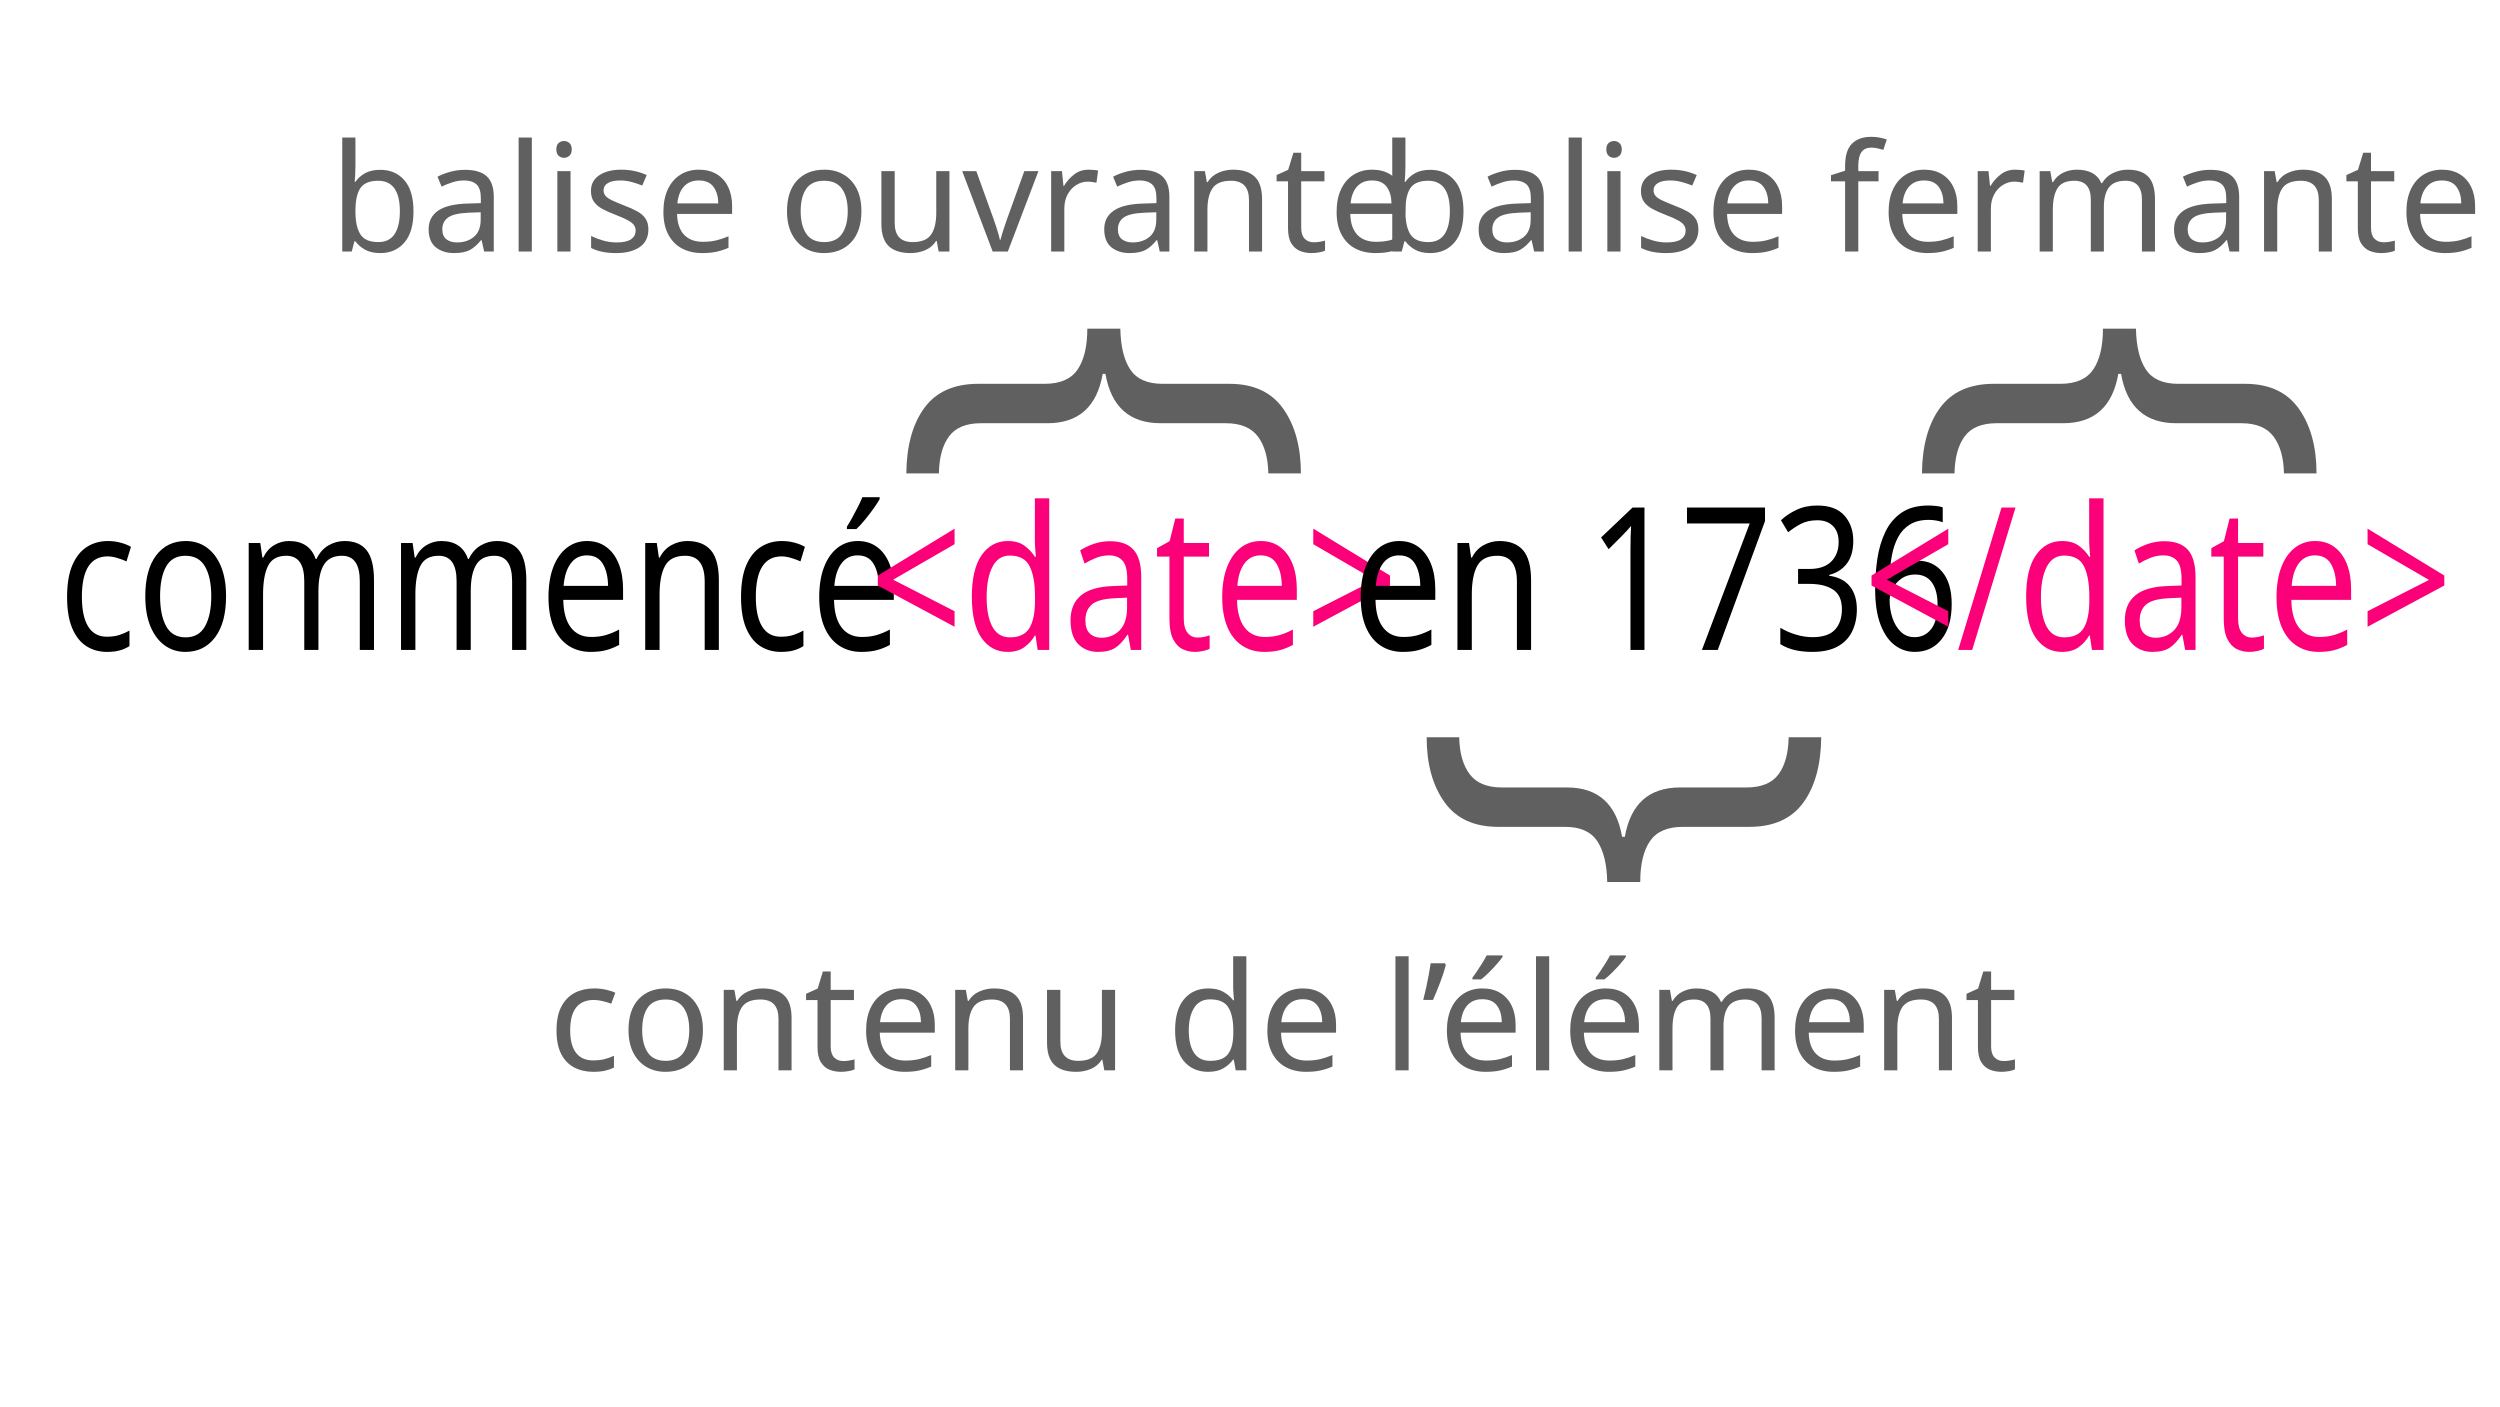
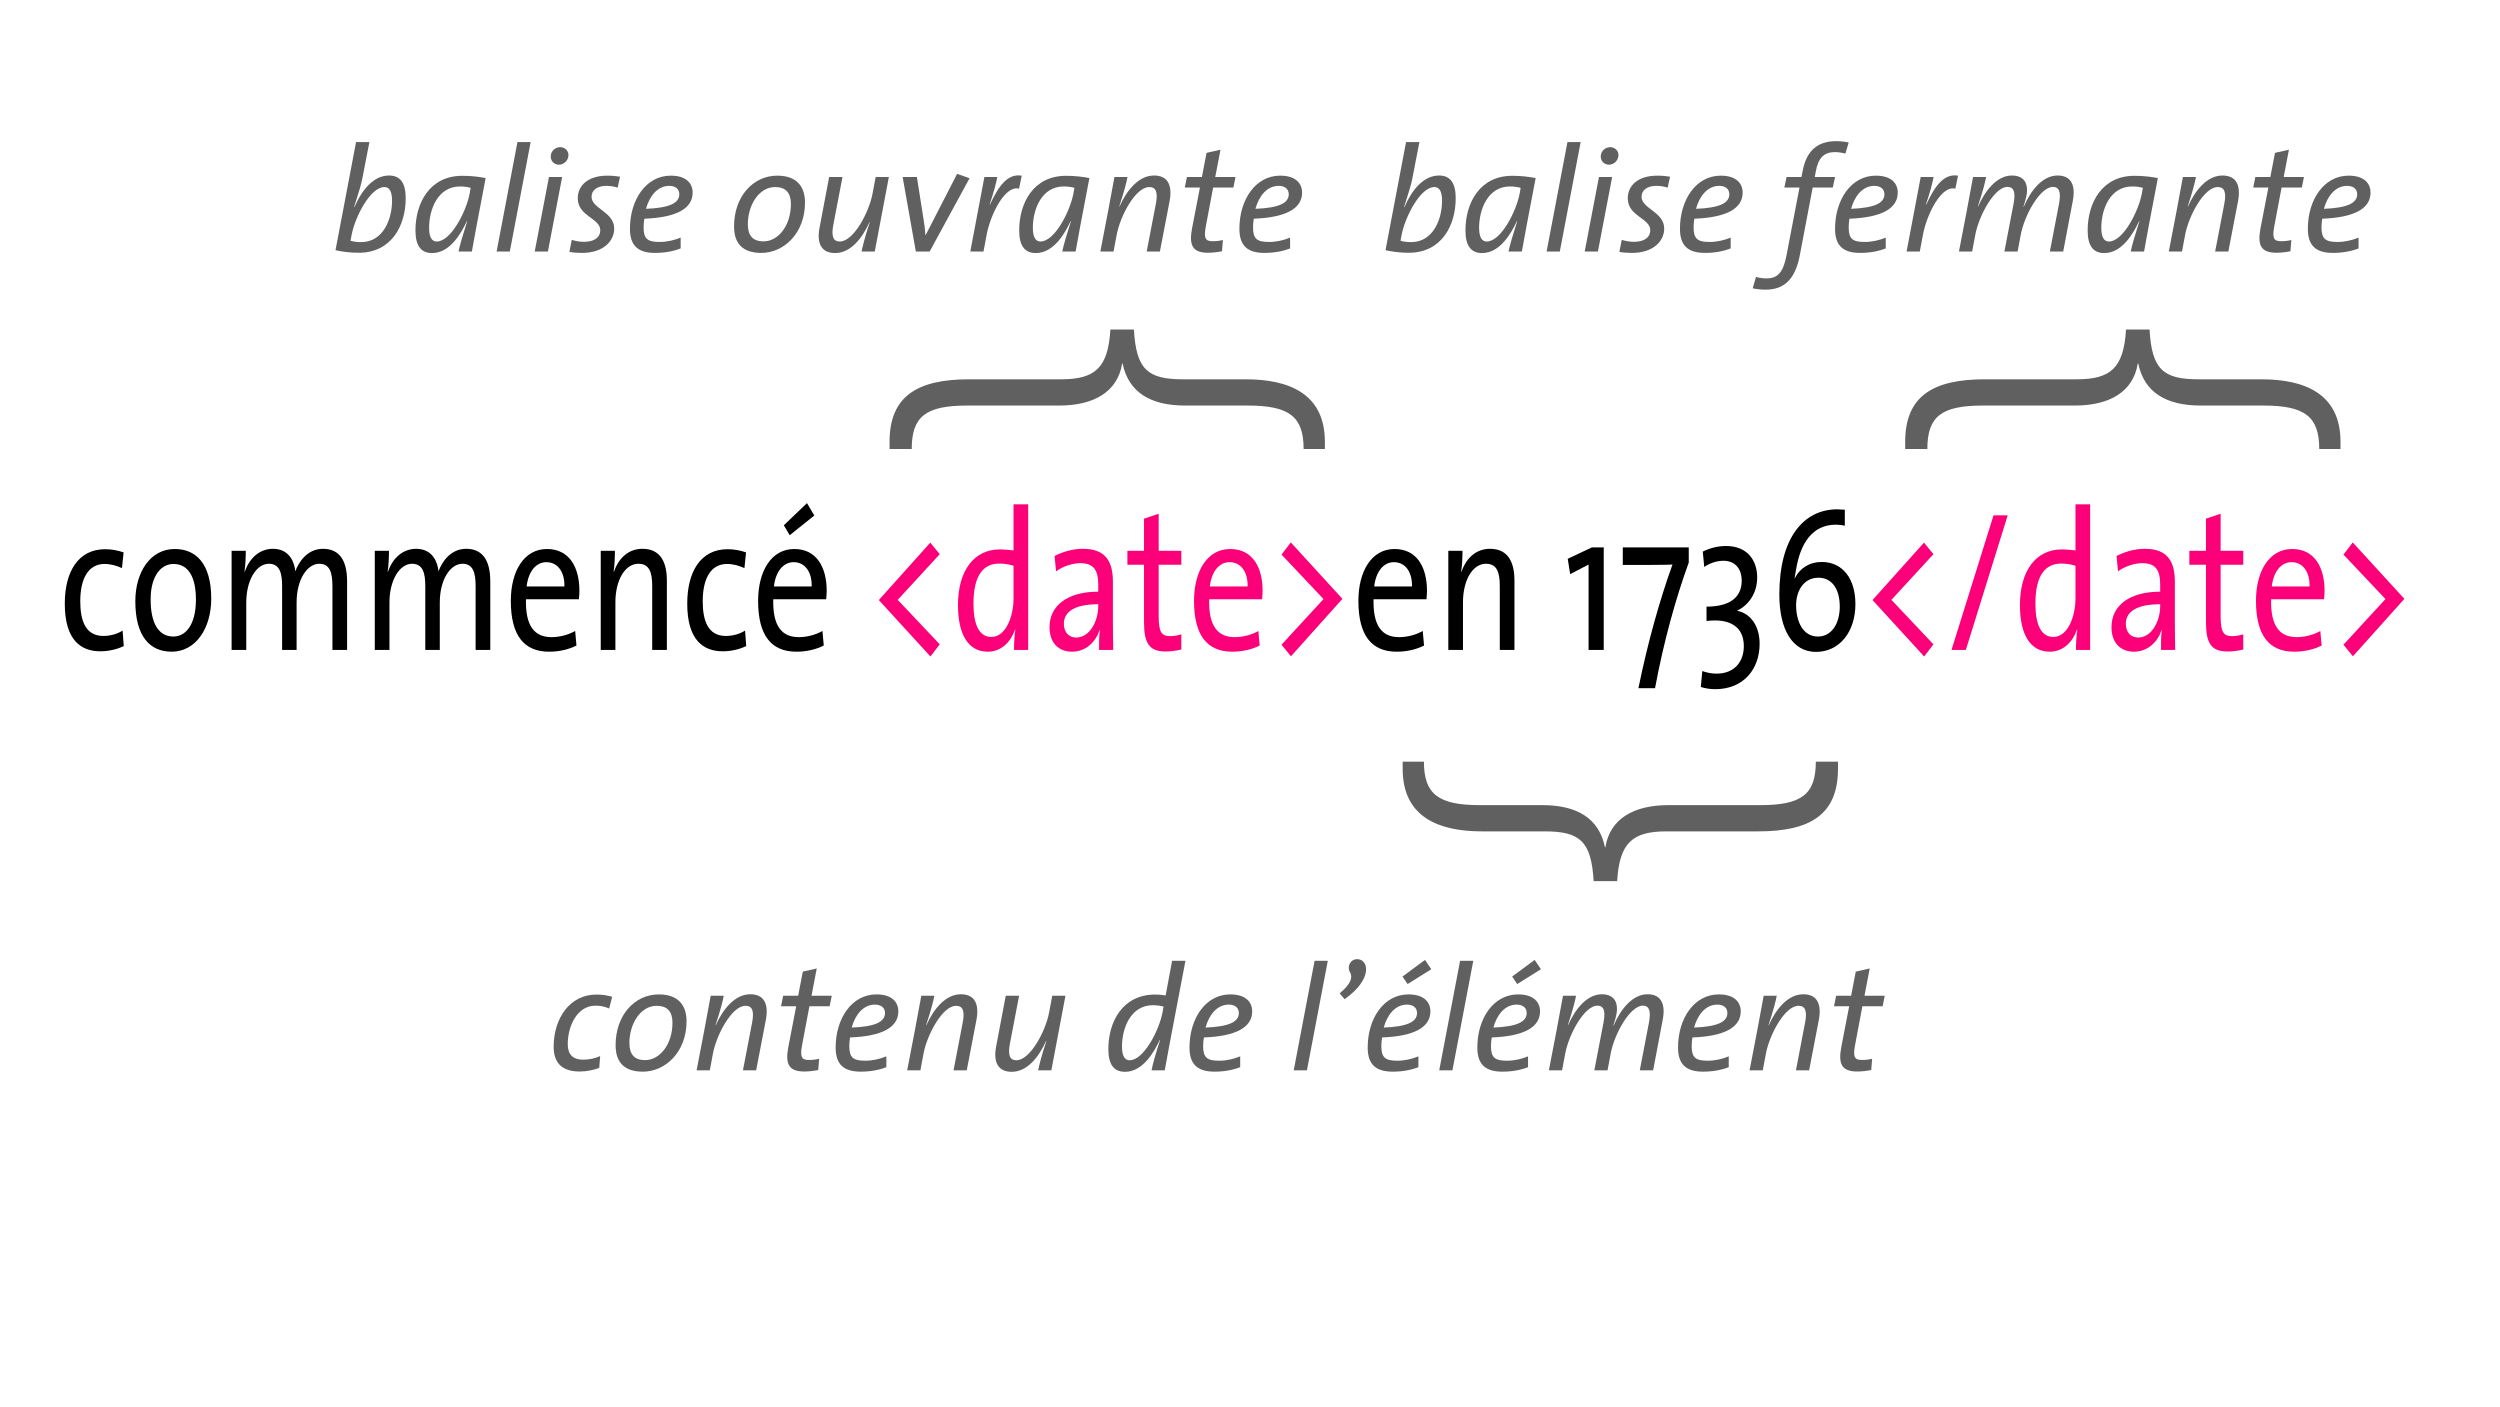
<svg xmlns="http://www.w3.org/2000/svg" version="1.1" id="Calque_1" x="0px" y="0px" width="800px" height="450px" viewBox="0 0 800 450" enable-background="new 0 0 800 450" xml:space="preserve">
-   <text transform="matrix(0.8169 0 0 1 18.5962 207.9697)">
-     <tspan x="0" y="0" font-family="'TheSans-Regular', 'sans-serif'" font-size="63.813">commencé </tspan>
-     <tspan x="317.916" y="0" fill="#FC0079" font-family="'TheSans-Regular'" font-size="63.813">&lt;date&gt;</tspan>
-     <tspan x="506.737" y="0" font-family="'TheSans-Regular'" font-size="63.813">en 1736</tspan>
-     <tspan x="707.172" y="0" fill="#FC0079" font-family="'TheSans-Regular'" font-size="63.813">&lt;/date&gt;</tspan>
-   </text>
-   <text transform="matrix(1 0 0 1 105.4414 80.5)" fill="#606060" font-family="'TheSans-RegularItalic', 'sans-serif'" font-size="48">balise ouvrante</text>
-   <text transform="matrix(1 0 0 1 441.4414 80.5)" fill="#606060" font-family="'TheSans-RegularItalic', 'sans-serif'" font-size="48">balise fermante</text>
-   <text transform="matrix(-4.371139e-08 1 -1 -4.371139e-08 312.8965 101.103)" fill="#606060" font-family="'TheSans-Light', 'sans-serif'" font-size="144.813">{</text>
-   <text transform="matrix(-4.371139e-08 1 -1 -4.371139e-08 637.8965 101.103)" fill="#606060" font-family="'TheSans-Light', 'sans-serif'" font-size="144.813">{</text>
-   <text transform="matrix(-4.371139e-08 -1 1 -4.371139e-08 559.9189 286.3125)" fill="#606060" font-family="'TheSans-Light', 'sans-serif'" font-size="144.813">{</text>
-   <text transform="matrix(1 0 0 1 175.4414 342.5)" fill="#606060" font-family="'TheSans-RegularItalic', 'sans-serif'" font-size="48">contenu de l’élément</text>
+   <g enable-background="new    ">
+     <path d="M32.096,208.417c-6.203,0-11.363-3.574-11.363-15.251c0-10.21,4.274-17.42,12.927-17.42c2.033,0,4.065,0.383,5.89,1.021   l-0.521,5.041c-1.616-0.766-3.544-1.34-5.577-1.34c-5.212,0-7.767,4.722-7.767,11.933c0,6.19,1.668,11.104,7.402,11.104   c2.189,0,4.482-0.638,6.15-1.723l0.365,4.978C37.882,207.587,35.12,208.417,32.096,208.417z" />
+     <path d="M54.929,208.544c-7.037,0-11.624-4.977-11.624-16.145c0-9.316,4.795-16.719,12.614-16.719   c6.62,0,11.676,4.467,11.676,15.889C67.595,201.142,62.591,208.544,54.929,208.544z M55.502,180.467   c-3.753,0-7.297,3.51-7.297,11.358c0,7.658,2.554,11.869,7.297,11.869c3.857,0,7.193-3.701,7.193-11.805   C62.695,184.678,60.298,180.467,55.502,180.467z" />
+     <path d="M106.378,207.97v-20.356c0-4.403-0.834-7.211-4.222-7.211c-3.701,0-7.245,4.786-7.245,12.443v15.124h-4.639v-20.42   c0-3.957-0.678-7.147-4.222-7.147c-3.962,0-7.246,5.169-7.246,12.443v15.124h-4.691v-31.715h4.535c0,1.851-0.104,4.722-0.417,6.637   l0.104,0.063c1.512-4.467,4.848-7.338,9.018-7.338c5.473,0,6.933,4.659,7.141,7.211c1.095-2.999,3.857-7.211,8.861-7.211   c4.9,0,7.715,3.254,7.715,10.402v21.951H106.378z" />
+     <path d="M152.199,207.97v-20.356c0-4.403-0.834-7.211-4.222-7.211c-3.701,0-7.245,4.786-7.245,12.443v15.124h-4.639v-20.42   c0-3.957-0.678-7.147-4.222-7.147c-3.962,0-7.246,5.169-7.246,12.443v15.124h-4.691v-31.715h4.535c0,1.851-0.104,4.722-0.417,6.637   l0.104,0.063c1.512-4.467,4.848-7.338,9.018-7.338c5.473,0,6.933,4.659,7.141,7.211c1.095-2.999,3.857-7.211,8.861-7.211   c4.9,0,7.715,3.254,7.715,10.402v21.951H152.199z" />
+     <path d="M185.25,191.761h-16.94c-0.208,8.487,2.659,12.125,8.184,12.125c2.658,0,5.473-0.766,7.558-1.978l0.417,4.658   c-2.502,1.276-5.525,1.978-8.757,1.978c-7.975,0-12.249-5.105-12.249-16.272c0-9.508,4.222-16.591,11.571-16.591   c7.297,0,10.373,6.062,10.373,13.337C185.406,189.783,185.354,190.677,185.25,191.761z M174.825,179.893   c-3.388,0-5.786,3.126-6.307,7.785h12.093C180.715,183.019,178.474,179.893,174.825,179.893z" />
+     <path d="M208.708,207.97v-20.484c0-4.467-0.991-7.083-4.431-7.083c-4.274,0-7.35,5.296-7.35,12.316v15.251h-4.691v-31.715h4.535   c0,1.851-0.104,4.786-0.417,6.637l0.104,0.063c1.512-4.403,4.691-7.338,9.122-7.338c5.942,0,7.818,4.531,7.818,10.146v22.207   H208.708z" />
+     <path d="M231.281,208.417c-6.203,0-11.363-3.574-11.363-15.251c0-10.21,4.274-17.42,12.927-17.42c2.033,0,4.065,0.383,5.89,1.021   l-0.521,5.041c-1.616-0.766-3.544-1.34-5.577-1.34c-5.212,0-7.767,4.722-7.767,11.933c0,6.19,1.668,11.104,7.402,11.104   c2.189,0,4.482-0.638,6.15-1.723l0.365,4.978C237.066,207.587,234.304,208.417,231.281,208.417z" />
+     <path d="M264.382,191.761h-16.94c-0.208,8.487,2.659,12.125,8.184,12.125c2.658,0,5.473-0.766,7.558-1.978l0.417,4.658   c-2.502,1.276-5.525,1.978-8.757,1.978c-7.975,0-12.249-5.105-12.249-16.272c0-9.508,4.222-16.591,11.571-16.591   c7.297,0,10.373,6.062,10.373,13.337C264.538,189.783,264.486,190.677,264.382,191.761z M253.957,179.893   c-3.388,0-5.786,3.126-6.307,7.785h12.093C259.847,183.019,257.606,179.893,253.957,179.893z M252.706,171.278l-1.876-3.191   l7.402-7.083l2.346,3.957L252.706,171.278z" />
+   </g>
+   <g enable-background="new    ">
+     <path fill="#FC0079" d="M297.692,173.639l3.023,3.701l-13.448,14.613l13.448,14.23l-2.971,3.893l-16.523-18.059L297.692,173.639z" />
+     <path fill="#FC0079" d="M324.485,207.97c0-1.787,0.104-4.595,0.417-6.445l-0.104-0.064c-1.46,4.275-4.64,7.083-8.705,7.083   c-6.359,0-9.539-5.679-9.539-14.932c0-11.103,5.213-17.803,13.396-17.803c1.407,0,2.814,0.127,4.378,0.319v-14.741h4.691v46.583   H324.485z M324.329,181.041c-1.563-0.511-3.127-0.702-4.587-0.702c-4.951,0-8.235,3.638-8.235,12.763   c0,6.828,1.824,10.72,5.733,10.72c4.691,0,7.089-6.7,7.089-12.252V181.041z" />
+     <path fill="#FC0079" d="M351.696,207.97c0-2.233,0-4.531,0.261-6.317h-0.104c-1.251,3.893-4.534,6.892-8.809,6.892   s-7.193-2.808-7.193-7.849c0-6.956,5.786-11.359,15.585-11.359v-2.361c0-4.403-1.407-6.764-5.682-6.764   c-2.449,0-5.577,0.957-7.818,2.616l-0.469-4.914c2.502-1.276,5.629-2.297,9.069-2.297c7.454,0,9.591,4.276,9.591,10.593v12.635   c0,2.999,0.053,6.381,0.104,9.125H351.696z M351.436,193.357c-9.018,0-10.998,3.382-10.998,6.253c0,2.68,1.564,4.403,3.962,4.403   c4.222,0,7.036-5.105,7.036-10.082V193.357z" />
+     <path fill="#FC0079" d="M373.018,208.48c-5.316,0-6.933-2.68-6.933-9.508v-18.25h-5.316v-4.467h5.316v-10.273l4.691-1.596v11.869   h7.245v4.467h-7.245v16.208c0,5.232,0.782,6.637,3.701,6.637c1.198,0,2.502-0.255,3.544-0.575v4.85   C376.562,208.225,374.686,208.48,373.018,208.48z" />
+     <path fill="#FC0079" d="M403.877,191.761h-16.94c-0.208,8.487,2.658,12.125,8.184,12.125c2.658,0,5.474-0.766,7.558-1.978   l0.418,4.658c-2.502,1.276-5.525,1.978-8.758,1.978c-7.975,0-12.249-5.105-12.249-16.272c0-9.508,4.223-16.591,11.572-16.591   c7.297,0,10.372,6.062,10.372,13.337C404.033,189.783,403.981,190.677,403.877,191.761z M393.452,179.893   c-3.388,0-5.786,3.126-6.307,7.785h12.093C399.342,183.019,397.101,179.893,393.452,179.893z" />
+     <path fill="#FC0079" d="M413.105,210.012l-3.023-3.701l13.448-14.613l-13.448-14.23l2.972-3.893l16.522,18.059L413.105,210.012z" />
+   </g>
+   <g enable-background="new    ">
+     <path d="M456.475,191.761h-16.94c-0.208,8.487,2.658,12.125,8.184,12.125c2.658,0,5.474-0.766,7.558-1.978l0.418,4.658   c-2.502,1.276-5.525,1.978-8.758,1.978c-7.975,0-12.249-5.105-12.249-16.272c0-9.508,4.223-16.591,11.572-16.591   c7.297,0,10.372,6.062,10.372,13.337C456.631,189.783,456.579,190.677,456.475,191.761z M446.05,179.893   c-3.388,0-5.786,3.126-6.307,7.785h12.093C451.939,183.019,449.698,179.893,446.05,179.893z" />
+     <path d="M479.933,207.97v-20.484c0-4.467-0.99-7.083-4.431-7.083c-4.273,0-7.349,5.296-7.349,12.316v15.251h-4.691v-31.715h4.534   c0,1.851-0.104,4.786-0.416,6.637l0.104,0.063c1.512-4.403,4.691-7.338,9.122-7.338c5.942,0,7.818,4.531,7.818,10.146v22.207   H479.933z" />
+     <path d="M508.344,207.97v-27.312l-5.89,3.063l-0.782-4.914l7.715-3.637h3.805v32.799H508.344z" />
+     <path d="M529.612,220.222h-5.317c3.023-14.868,6.881-28.396,10.895-39.563c-1.616,0.127-11.832,0.127-15.898,0.127v-5.615h21.11   v4.85C536.18,191.634,532.375,205.354,529.612,220.222z" />
+     <path d="M548.849,220.541c-1.563,0-3.18-0.255-4.587-0.702l0.469-5.105c1.251,0.447,2.814,0.83,4.535,0.83   c5.785,0,8.757-3.829,8.757-8.806c0-6.381-4.691-8.934-11.937-8.041v-4.594c7.037,0,11.259-2.68,11.259-8.296   c0-3.956-2.241-6.381-5.838-6.381c-2.189,0-4.378,0.766-6.15,1.978l-0.47-4.914c2.346-1.148,4.796-1.787,7.454-1.787   c6.88,0,9.956,4.658,9.956,10.082c0,4.914-2.606,8.743-6.359,10.593v0.063c4.431,0.894,7.141,5.105,7.141,10.529   C563.078,214.096,557.971,220.541,548.849,220.541z" />
+     <path d="M581.115,208.608c-7.35,0-11.728-6.828-11.728-18.378c0-18.123,7.767-27.248,18.556-27.248   c0.573,0,1.721,0.064,2.398,0.128v5.105c-0.938-0.191-1.929-0.319-2.867-0.319c-7.454,0-11.415,5.871-12.771,14.613   c-0.104,0.638-0.261,1.34-0.417,2.488l0.052,0.064c1.564-3.19,4.64-5.232,8.601-5.232c6.725,0,10.79,5.36,10.79,13.464   C593.729,202.227,588.621,208.608,581.115,208.608z M581.897,184.87c-4.796,0-7.142,4.339-7.142,8.742   c0,5.296,2.189,10.083,6.985,10.083c4.326,0,6.984-4.084,6.984-9.572C588.726,188.379,586.172,184.87,581.897,184.87z" />
+   </g>
+   <g enable-background="new    ">
+     <path fill="#FC0079" d="M615.676,173.639l3.022,3.701l-13.448,14.613l13.448,14.23l-2.971,3.893l-16.523-18.059L615.676,173.639z" />
+     <path fill="#FC0079" d="M629.073,207.97h-4.587l13.448-43.073h4.534L629.073,207.97z" />
+     <path fill="#FC0079" d="M664.311,207.97c0-1.787,0.104-4.595,0.417-6.445l-0.104-0.064c-1.46,4.275-4.64,7.083-8.705,7.083   c-6.359,0-9.539-5.679-9.539-14.932c0-11.103,5.213-17.803,13.396-17.803c1.407,0,2.814,0.127,4.378,0.319v-14.741h4.691v46.583   H664.311z M664.154,181.041c-1.563-0.511-3.127-0.702-4.587-0.702c-4.951,0-8.235,3.638-8.235,12.763   c0,6.828,1.824,10.72,5.733,10.72c4.691,0,7.089-6.7,7.089-12.252V181.041z" />
+     <path fill="#FC0079" d="M691.521,207.97c0-2.233,0-4.531,0.261-6.317h-0.104c-1.251,3.893-4.534,6.892-8.809,6.892   s-7.193-2.808-7.193-7.849c0-6.956,5.786-11.359,15.585-11.359v-2.361c0-4.403-1.407-6.764-5.681-6.764   c-2.45,0-5.578,0.957-7.819,2.616l-0.469-4.914c2.502-1.276,5.629-2.297,9.069-2.297c7.454,0,9.591,4.276,9.591,10.593v12.635   c0,2.999,0.052,6.381,0.104,9.125H691.521z M691.261,193.357c-9.017,0-10.998,3.382-10.998,6.253c0,2.68,1.563,4.403,3.962,4.403   c4.222,0,7.036-5.105,7.036-10.082V193.357z" />
+     <path fill="#FC0079" d="M712.843,208.48c-5.316,0-6.933-2.68-6.933-9.508v-18.25h-5.316v-4.467h5.316v-10.273l4.691-1.596v11.869   h7.245v4.467h-7.245v16.208c0,5.232,0.782,6.637,3.701,6.637c1.198,0,2.502-0.255,3.544-0.575v4.85   C716.388,208.225,714.511,208.48,712.843,208.48z" />
+     <path fill="#FC0079" d="M743.702,191.761h-16.94c-0.208,8.487,2.658,12.125,8.184,12.125c2.658,0,5.473-0.766,7.559-1.978   l0.416,4.658c-2.502,1.276-5.524,1.978-8.756,1.978c-7.976,0-12.25-5.105-12.25-16.272c0-9.508,4.223-16.591,11.572-16.591   c7.297,0,10.372,6.062,10.372,13.337C743.858,189.783,743.807,190.677,743.702,191.761z M733.277,179.893   c-3.388,0-5.785,3.126-6.307,7.785h12.093C739.168,183.019,736.926,179.893,733.277,179.893z" />
+     <path fill="#FC0079" d="M752.93,210.012l-3.023-3.701l13.448-14.613l-13.448-14.23l2.972-3.893l16.522,18.059L752.93,210.012z" />
+   </g>
+   <g enable-background="new    ">
+     <path fill="#606060" d="M114.802,80.884c-2.833,0-5.28-0.336-7.441-0.815l6.577-34.611h4.272l-2.256,11.617   c-0.336,1.728-0.912,3.792-2.64,9.169l0.096,0.048c2.448-5.665,6.192-10.129,11.089-10.129c3.457,0,5.329,2.208,5.329,7.248   C129.828,72.195,125.267,80.884,114.802,80.884z M123.011,59.858c-4.512,0-9.361,9.553-10.465,15.169l-0.384,2.017   c1.008,0.288,2.064,0.432,3.408,0.432c7.057,0,9.889-7.345,9.889-13.249C125.459,61.106,124.499,59.858,123.011,59.858z" />
+     <path fill="#606060" d="M150.995,80.5h-4.272c0.432-2.064,1.344-5.232,2.784-9.697l-0.096-0.048   c-1.728,3.696-5.329,10.226-11.137,10.226c-3.457,0-5.329-2.209-5.329-7.249c0-8.785,4.561-17.474,14.977-17.474   c2.736,0,5.281,0.288,7.489,0.72C152.867,70.323,152.003,74.787,150.995,80.5z M147.203,59.666c-7.105,0-9.889,7.345-9.889,13.249   c0,3.12,0.96,4.369,2.448,4.369c4.513,0,9.409-9.554,10.513-15.266l0.336-1.92C149.651,59.858,148.547,59.666,147.203,59.666z" />
+     <path fill="#606060" d="M163.137,80.5h-4.224l6.672-35.043h4.225L163.137,80.5z" />
+     <path fill="#606060" d="M175.329,80.5h-4.224l4.561-23.858h4.224L175.329,80.5z M178.882,52.706c-1.584,0-2.736-1.249-2.641-2.736   c0.048-1.633,1.44-2.881,3.024-2.881c1.536,0,2.736,1.2,2.64,2.688C181.81,51.409,180.418,52.706,178.882,52.706z" />
+     <path fill="#606060" d="M197.65,60.05c-1.152-0.384-2.4-0.575-3.6-0.575c-3.12,0-4.752,1.487-4.752,3.504   c0,3.792,7.249,4.801,7.249,10.177c0,3.984-3.504,7.776-10.273,7.776c-1.584,0-2.88-0.096-4.08-0.336l0.768-3.84   c1.248,0.384,2.544,0.624,3.888,0.624c3.12,0,5.232-1.248,5.232-3.744c0-3.793-7.201-4.417-7.201-10.177   c0-4.081,3.264-7.249,9.457-7.249c1.68,0,2.88,0.144,4.08,0.336L197.65,60.05z" />
+     <path fill="#606060" d="M206.193,69.987c-0.144,0.72-0.24,1.92-0.24,2.784c0,3.696,1.296,4.656,5.137,4.656   c2.256,0,4.656-0.528,6.721-1.393v3.457c-2.305,0.912-5.089,1.439-8.209,1.439c-5.473,0-8.017-2.352-8.017-7.729   c0-9.265,5.136-16.993,13.057-16.993c5.088,0,7.008,2.592,7.008,5.425C221.65,66.771,216.418,69.604,206.193,69.987z    M214.162,59.475c-3.792,0-6.337,3.312-7.441,7.344c7.393-0.287,10.657-1.775,10.657-4.656   C217.378,60.435,216.082,59.475,214.162,59.475z" />
+     <path fill="#606060" d="M243.632,80.932c-6,0-8.736-3.023-8.736-8.496c0-9.505,6.048-16.226,13.825-16.226   c6.288,0,8.88,3.552,8.88,8.593C257.601,74.644,250.833,80.932,243.632,80.932z M248.048,59.858c-5.232,0-8.737,5.856-8.737,11.856   c0,3.553,1.44,5.521,5.041,5.521c4.656,0,8.737-4.992,8.737-11.953C253.089,61.778,251.505,59.858,248.048,59.858z" />
+     <path fill="#606060" d="M279.92,80.5h-4.224c0.336-1.584,0.96-4.32,2.64-9.409h-0.096c-2.256,5.041-6,9.89-10.993,9.89   c-4.417,0-5.953-3.121-4.993-8.113l3.072-16.226h4.272l-2.928,15.266c-0.72,3.744-0.048,5.377,2.064,5.377   c4.417,0,9.361-9.361,10.465-15.266l1.008-5.377h4.225L279.92,80.5z" />
+     <path fill="#606060" d="M297.487,80.5h-4.417l-4.225-23.858h4.561l2.208,14.018c0.24,1.488,0.432,3.168,0.528,4.608h0.048   l10.081-19.634l3.984,1.393L297.487,80.5z" />
+     <path fill="#606060" d="M326.095,60.387c-4.416-1.249-9.121,8.112-10.369,14.736l-1.008,5.377h-4.224l4.512-23.858h4.128   c-0.384,2.064-1.056,4.608-2.448,8.785l0.096,0.048c2.688-5.809,5.568-10.033,10.177-9.265L326.095,60.387z" />
+     <path fill="#606060" d="M344.191,80.5h-4.272c0.432-2.064,1.344-5.232,2.784-9.697l-0.096-0.048   c-1.728,3.696-5.329,10.226-11.137,10.226c-3.457,0-5.329-2.209-5.329-7.249c0-8.785,4.561-17.474,14.977-17.474   c2.736,0,5.281,0.288,7.489,0.72C346.064,70.323,345.2,74.787,344.191,80.5z M340.399,59.666c-7.104,0-9.889,7.345-9.889,13.249   c0,3.12,0.96,4.369,2.448,4.369c4.513,0,9.409-9.554,10.513-15.266l0.336-1.92C342.848,59.858,341.743,59.666,340.399,59.666z" />
+     <path fill="#606060" d="M371.167,80.5h-4.225l2.928-15.266c0.72-3.744,0.048-5.376-2.112-5.376c-4.417,0-9.313,9.36-10.417,15.265   l-1.008,5.377h-4.224l2.4-12.481c0.625-3.408,1.488-7.872,2.112-11.377h4.176c-0.288,1.585-0.96,4.32-2.64,9.409h0.096   c2.256-5.04,6.048-9.889,11.041-9.889c4.417,0,5.904,3.12,4.992,8.112L371.167,80.5z" />
+     <path fill="#606060" d="M394.687,60.002h-6.48l-2.352,12.481c-0.672,3.696-0.192,4.704,2.16,4.704c1.344,0,2.352-0.144,3.312-0.384   l-0.288,3.601c-1.392,0.288-3.072,0.479-4.464,0.479c-4.896,0-6.145-2.304-5.136-7.729l2.544-13.153h-4.848l0.672-3.36h4.8   l1.488-7.729l4.464-1.008l-1.68,8.736h6.48L394.687,60.002z" />
+     <path fill="#606060" d="M401.214,69.987c-0.144,0.72-0.24,1.92-0.24,2.784c0,3.696,1.296,4.656,5.137,4.656   c2.256,0,4.656-0.528,6.721-1.393v3.457c-2.305,0.912-5.089,1.439-8.209,1.439c-5.473,0-8.017-2.352-8.017-7.729   c0-9.265,5.137-16.993,13.057-16.993c5.089,0,7.009,2.592,7.009,5.425C416.671,66.771,411.438,69.604,401.214,69.987z    M409.183,59.475c-3.792,0-6.337,3.312-7.44,7.344c7.393-0.287,10.656-1.775,10.656-4.656   C412.398,60.435,411.103,59.475,409.183,59.475z" />
+   </g>
+   <g enable-background="new    ">
+     <path fill="#606060" d="M450.803,80.884c-2.833,0-5.281-0.336-7.441-0.815l6.576-34.611h4.273l-2.257,11.617   c-0.336,1.728-0.912,3.792-2.64,9.169l0.096,0.048c2.448-5.665,6.192-10.129,11.089-10.129c3.456,0,5.329,2.208,5.329,7.248   C465.828,72.195,461.268,80.884,450.803,80.884z M459.011,59.858c-4.513,0-9.36,9.553-10.465,15.169l-0.384,2.017   c1.008,0.288,2.064,0.432,3.408,0.432c7.057,0,9.889-7.345,9.889-13.249C461.459,61.106,460.499,59.858,459.011,59.858z" />
+     <path fill="#606060" d="M486.994,80.5h-4.271c0.432-2.064,1.344-5.232,2.784-9.697l-0.097-0.048   c-1.728,3.696-5.328,10.226-11.137,10.226c-3.456,0-5.328-2.209-5.328-7.249c0-8.785,4.561-17.474,14.977-17.474   c2.736,0,5.281,0.288,7.489,0.72C488.867,70.323,488.003,74.787,486.994,80.5z M483.203,59.666c-7.105,0-9.89,7.345-9.89,13.249   c0,3.12,0.96,4.369,2.448,4.369c4.513,0,9.409-9.554,10.514-15.266l0.336-1.92C485.65,59.858,484.547,59.666,483.203,59.666z" />
+     <path fill="#606060" d="M499.137,80.5h-4.224l6.673-35.043h4.225L499.137,80.5z" />
+     <path fill="#606060" d="M511.329,80.5h-4.224l4.561-23.858h4.224L511.329,80.5z M514.882,52.706c-1.585,0-2.736-1.249-2.641-2.736   c0.048-1.633,1.44-2.881,3.024-2.881c1.536,0,2.736,1.2,2.641,2.688C517.811,51.409,516.418,52.706,514.882,52.706z" />
+     <path fill="#606060" d="M533.65,60.05c-1.152-0.384-2.4-0.575-3.601-0.575c-3.12,0-4.753,1.487-4.753,3.504   c0,3.792,7.249,4.801,7.249,10.177c0,3.984-3.505,7.776-10.272,7.776c-1.584,0-2.881-0.096-4.08-0.336l0.768-3.84   c1.248,0.384,2.544,0.624,3.889,0.624c3.119,0,5.232-1.248,5.232-3.744c0-3.793-7.201-4.417-7.201-10.177   c0-4.081,3.264-7.249,9.457-7.249c1.68,0,2.88,0.144,4.08,0.336L533.65,60.05z" />
+     <path fill="#606060" d="M542.193,69.987c-0.145,0.72-0.24,1.92-0.24,2.784c0,3.696,1.297,4.656,5.137,4.656   c2.256,0,4.656-0.528,6.721-1.393v3.457c-2.305,0.912-5.089,1.439-8.209,1.439c-5.473,0-8.017-2.352-8.017-7.729   c0-9.265,5.136-16.993,13.058-16.993c5.088,0,7.008,2.592,7.008,5.425C557.65,66.771,552.418,69.604,542.193,69.987z    M550.162,59.475c-3.793,0-6.337,3.312-7.441,7.344c7.393-0.287,10.658-1.775,10.658-4.656   C553.379,60.435,552.082,59.475,550.162,59.475z" />
+     <path fill="#606060" d="M590.529,49.153c-1.057-0.288-2.353-0.48-3.36-0.48c-3.456,0-5.377,1.824-6.145,6.337l-0.288,1.632h6.48   l-0.721,3.36h-6.432L575.936,81.7c-1.488,7.824-5.137,10.993-10.945,10.993c-1.392,0-2.832-0.145-4.128-0.433l1.056-3.648   c1.104,0.337,2.4,0.48,3.361,0.48c3.408,0,5.328-1.729,6.385-7.297l4.176-21.794h-4.849l0.72-3.36h4.753l0.336-1.68   c1.152-6.528,4.608-9.793,10.801-9.793c1.345,0,2.641,0.144,3.984,0.432L590.529,49.153z" />
+     <path fill="#606060" d="M591.823,69.987c-0.144,0.72-0.24,1.92-0.24,2.784c0,3.696,1.296,4.656,5.137,4.656   c2.256,0,4.656-0.528,6.721-1.393v3.457c-2.305,0.912-5.089,1.439-8.209,1.439c-5.473,0-8.017-2.352-8.017-7.729   c0-9.265,5.137-16.993,13.057-16.993c5.089,0,7.009,2.592,7.009,5.425C607.28,66.771,602.048,69.604,591.823,69.987z    M599.792,59.475c-3.792,0-6.337,3.312-7.44,7.344c7.393-0.287,10.656-1.775,10.656-4.656   C603.008,60.435,601.712,59.475,599.792,59.475z" />
+     <path fill="#606060" d="M625.711,60.387c-4.416-1.249-9.12,8.112-10.368,14.736l-1.009,5.377h-4.224l4.513-23.858h4.128   c-0.384,2.064-1.056,4.608-2.448,8.785l0.096,0.048c2.688-5.809,5.568-10.033,10.178-9.265L625.711,60.387z" />
+     <path fill="#606060" d="M660.225,80.5h-4.271l2.928-15.266c0.721-3.744,0.049-5.424-1.92-5.424c-4.08,0-9.072,8.832-10.32,15.312   l-1.009,5.377h-4.224l2.928-15.266c0.72-3.744,0.096-5.424-1.969-5.424c-4.031,0-9.024,8.832-10.272,15.312l-1.009,5.377h-4.224   l2.4-12.481c0.672-3.552,1.487-7.872,2.112-11.377h4.176c-0.287,1.585-0.96,4.369-2.641,9.409h0.097   c2.208-4.992,5.952-9.889,10.849-9.889c3.072,0,4.801,1.68,4.801,4.656c0,1.488-0.385,2.88-1.152,5.28l0.096,0.048   c2.209-5.136,5.953-9.984,10.85-9.984c4.32,0,5.809,3.12,4.848,8.112L660.225,80.5z" />
+     <path fill="#606060" d="M686.096,80.5h-4.271c0.432-2.064,1.344-5.232,2.783-9.697l-0.096-0.048   c-1.729,3.696-5.328,10.226-11.137,10.226c-3.457,0-5.328-2.209-5.328-7.249c0-8.785,4.561-17.474,14.977-17.474   c2.736,0,5.281,0.288,7.488,0.72C687.969,70.323,687.104,74.787,686.096,80.5z M682.304,59.666c-7.104,0-9.89,7.345-9.89,13.249   c0,3.12,0.961,4.369,2.449,4.369c4.512,0,9.408-9.554,10.513-15.266l0.336-1.92C684.752,59.858,683.647,59.666,682.304,59.666z" />
+     <path fill="#606060" d="M713.071,80.5h-4.225l2.929-15.266c0.72-3.744,0.048-5.376-2.112-5.376c-4.417,0-9.313,9.36-10.417,15.265   l-1.008,5.377h-4.225l2.4-12.481c0.624-3.408,1.488-7.872,2.111-11.377h4.177c-0.288,1.585-0.96,4.32-2.64,9.409h0.096   c2.256-5.04,6.049-9.889,11.041-9.889c4.416,0,5.904,3.12,4.992,8.112L713.071,80.5z" />
+     <path fill="#606060" d="M736.59,60.002h-6.48l-2.352,12.481c-0.672,3.696-0.192,4.704,2.16,4.704c1.344,0,2.352-0.144,3.312-0.384   l-0.289,3.601c-1.392,0.288-3.072,0.479-4.464,0.479c-4.896,0-6.145-2.304-5.136-7.729l2.543-13.153h-4.848l0.672-3.36h4.801   l1.488-7.729l4.464-1.008l-1.681,8.736h6.481L736.59,60.002z" />
+     <path fill="#606060" d="M743.117,69.987c-0.144,0.72-0.24,1.92-0.24,2.784c0,3.696,1.297,4.656,5.137,4.656   c2.256,0,4.656-0.528,6.721-1.393v3.457c-2.304,0.912-5.088,1.439-8.209,1.439c-5.473,0-8.016-2.352-8.016-7.729   c0-9.265,5.136-16.993,13.057-16.993c5.088,0,7.009,2.592,7.009,5.425C758.575,66.771,753.342,69.604,743.117,69.987z    M751.086,59.475c-3.792,0-6.336,3.312-7.44,7.344c7.393-0.287,10.657-1.775,10.657-4.656   C754.303,60.435,753.006,59.475,751.086,59.475z" />
+   </g>
+   <g enable-background="new    ">
+     <path fill="#606060" d="M284.659,141.359c0-14.77,9.123-19.983,25.486-19.983h29.396c10.86,0,15.06-3.62,15.783-15.929h7.53   c0.724,12.743,4.344,15.929,15.639,15.929h20.128c13.468,0,25.342,4.344,25.342,19.983v2.317h-6.807   c0-10.426-4.633-13.901-17.955-13.901h-19.983c-11.006,0-18.101-4.199-19.983-13.467h-0.145   c-1.448,9.123-9.123,13.467-20.128,13.467h-29.396c-13.322,0-17.812,3.476-17.812,13.901h-7.096V141.359z" />
+   </g>
+   <g enable-background="new    ">
+     <path fill="#606060" d="M609.659,141.359c0-14.77,9.123-19.983,25.486-19.983h29.396c10.86,0,15.06-3.62,15.783-15.929h7.53   c0.724,12.743,4.344,15.929,15.639,15.929h20.128c13.468,0,25.342,4.344,25.342,19.983v2.317h-6.807   c0-10.426-4.633-13.901-17.955-13.901h-19.983c-11.006,0-18.101-4.199-19.983-13.467h-0.145   c-1.448,9.123-9.123,13.467-20.128,13.467h-29.396c-13.322,0-17.812,3.476-17.812,13.901h-7.096V141.359z" />
+   </g>
+   <g enable-background="new    ">
+     <path fill="#606060" d="M588.156,246.057c0,14.771-9.123,19.983-25.486,19.983h-29.396c-10.86,0-15.06,3.62-15.783,15.929h-7.53   c-0.724-12.742-4.344-15.929-15.639-15.929h-20.128c-13.468,0-25.342-4.345-25.342-19.983v-2.316h6.807   c0,10.426,4.633,13.901,17.955,13.901h19.983c11.006,0,18.101,4.199,19.983,13.467h0.145c1.448-9.122,9.123-13.467,20.128-13.467   h29.396c13.322,0,17.812-3.476,17.812-13.901h7.096V246.057z" />
+   </g>
+   <g enable-background="new    ">
+     <path fill="#606060" d="M194.931,322.723c-1.296-0.576-2.688-0.912-4.369-0.912c-6.048,0-8.88,6.816-8.88,12.24   c0,2.497,0.816,5.041,4.992,5.041c1.872,0,3.888-0.432,5.376-1.152l-0.288,3.793c-1.68,0.624-3.888,1.151-6.289,1.151   c-6.192,0-8.305-3.36-8.305-7.872c0-9.121,5.137-16.754,13.681-16.754c1.968,0,3.552,0.288,5.041,0.72L194.931,322.723z" />
+     <path fill="#606060" d="M205.729,342.932c-6,0-8.736-3.023-8.736-8.496c0-9.505,6.048-16.226,13.825-16.226   c6.288,0,8.88,3.552,8.88,8.593C219.699,336.644,212.93,342.932,205.729,342.932z M210.146,321.858   c-5.232,0-8.737,5.856-8.737,11.856c0,3.553,1.44,5.521,5.041,5.521c4.656,0,8.737-4.992,8.737-11.953   C215.187,323.778,213.603,321.858,210.146,321.858z" />
+     <path fill="#606060" d="M241.97,342.5h-4.225l2.929-15.266c0.72-3.744,0.048-5.376-2.112-5.376c-4.417,0-9.313,9.36-10.417,15.265   l-1.008,5.377h-4.224l2.4-12.481c0.624-3.408,1.488-7.872,2.112-11.377h4.176c-0.288,1.585-0.96,4.32-2.64,9.409h0.096   c2.256-5.04,6.048-9.889,11.041-9.889c4.416,0,5.904,3.12,4.992,8.112L241.97,342.5z" />
+     <path fill="#606060" d="M265.489,322.002h-6.48l-2.352,12.481c-0.672,3.696-0.192,4.704,2.16,4.704   c1.344,0,2.352-0.144,3.312-0.384l-0.288,3.601c-1.392,0.288-3.072,0.479-4.464,0.479c-4.896,0-6.145-2.304-5.136-7.729   l2.544-13.153h-4.848l0.672-3.36h4.801l1.488-7.729l4.464-1.008l-1.68,8.736h6.481L265.489,322.002z" />
+     <path fill="#606060" d="M272.016,331.987c-0.144,0.72-0.24,1.92-0.24,2.784c0,3.696,1.296,4.656,5.137,4.656   c2.256,0,4.656-0.528,6.72-1.393v3.457c-2.304,0.912-5.088,1.439-8.208,1.439c-5.473,0-8.017-2.352-8.017-7.729   c0-9.265,5.136-16.993,13.057-16.993c5.088,0,7.009,2.592,7.009,5.425C287.474,328.771,282.241,331.604,272.016,331.987z    M279.985,321.475c-3.792,0-6.336,3.312-7.441,7.344c7.393-0.287,10.657-1.775,10.657-4.656   C283.201,322.435,281.905,321.475,279.985,321.475z" />
+     <path fill="#606060" d="M309.361,342.5h-4.225l2.928-15.266c0.72-3.744,0.048-5.376-2.112-5.376c-4.417,0-9.313,9.36-10.417,15.265   l-1.008,5.377h-4.224l2.4-12.481c0.625-3.408,1.488-7.872,2.112-11.377h4.176c-0.288,1.585-0.96,4.32-2.64,9.409h0.096   c2.256-5.04,6.048-9.889,11.041-9.889c4.417,0,5.904,3.12,4.992,8.112L309.361,342.5z" />
+     <path fill="#606060" d="M336.432,342.5h-4.224c0.336-1.584,0.96-4.32,2.64-9.409h-0.096c-2.256,5.041-6,9.89-10.993,9.89   c-4.417,0-5.953-3.121-4.993-8.113l3.072-16.226h4.272l-2.928,15.266c-0.72,3.744-0.048,5.377,2.064,5.377   c4.417,0,9.361-9.361,10.465-15.266l1.008-5.377h4.225L336.432,342.5z" />
+     <path fill="#606060" d="M374.303,333.907c-0.624,3.312-1.248,6.625-1.584,8.593h-4.224c0.384-2.064,1.296-5.232,2.736-9.697   l-0.096-0.048c-1.728,3.696-5.329,10.226-11.137,10.226c-3.457,0-5.329-2.209-5.329-7.249c0-8.785,4.561-17.474,14.977-17.474   c1.2,0,2.16,0.096,3.36,0.288l2.064-11.089h4.272L374.303,333.907z M368.927,321.666c-7.104,0-9.889,7.345-9.889,13.249   c0,3.12,0.96,4.369,2.448,4.369c4.513,0,9.409-9.554,10.513-15.266l0.336-1.92C371.375,321.858,370.271,321.666,368.927,321.666z" />
+     <path fill="#606060" d="M385.246,331.987c-0.144,0.72-0.24,1.92-0.24,2.784c0,3.696,1.296,4.656,5.137,4.656   c2.256,0,4.656-0.528,6.72-1.393v3.457c-2.304,0.912-5.088,1.439-8.208,1.439c-5.473,0-8.017-2.352-8.017-7.729   c0-9.265,5.136-16.993,13.057-16.993c5.088,0,7.009,2.592,7.009,5.425C400.703,328.771,395.47,331.604,385.246,331.987z    M393.214,321.475c-3.792,0-6.336,3.312-7.441,7.344c7.393-0.287,10.657-1.775,10.657-4.656   C396.431,322.435,395.134,321.475,393.214,321.475z" />
+     <path fill="#606060" d="M418.221,342.5h-4.225l6.672-35.043h4.225L418.221,342.5z" />
+     <path fill="#606060" d="M430.268,319.746l-1.584-1.872c3.697-3.072,4.273-5.185,3.265-6.864c-0.96-1.681,0.144-4.081,2.353-4.081   C437.949,306.929,439.484,313.218,430.268,319.746z" />
+     <path fill="#606060" d="M442.269,331.987c-0.144,0.72-0.24,1.92-0.24,2.784c0,3.696,1.296,4.656,5.137,4.656   c2.256,0,4.656-0.528,6.721-1.393v3.457c-2.305,0.912-5.089,1.439-8.209,1.439c-5.473,0-8.017-2.352-8.017-7.729   c0-9.265,5.137-16.993,13.057-16.993c5.089,0,7.009,2.592,7.009,5.425C457.726,328.771,452.493,331.604,442.269,331.987z    M450.237,321.475c-3.792,0-6.337,3.312-7.44,7.344c7.393-0.287,10.656-1.775,10.656-4.656   C453.453,322.435,452.157,321.475,450.237,321.475z M450.43,314.897l-1.633-2.4l7.201-5.328l2.016,2.977L450.43,314.897z" />
+     <path fill="#606060" d="M464.779,342.5h-4.224l6.673-35.043h4.225L464.779,342.5z" />
+     <path fill="#606060" d="M477.355,331.987c-0.145,0.72-0.24,1.92-0.24,2.784c0,3.696,1.297,4.656,5.137,4.656   c2.256,0,4.656-0.528,6.721-1.393v3.457c-2.305,0.912-5.089,1.439-8.209,1.439c-5.473,0-8.017-2.352-8.017-7.729   c0-9.265,5.136-16.993,13.058-16.993c5.088,0,7.008,2.592,7.008,5.425C492.812,328.771,487.58,331.604,477.355,331.987z    M485.324,321.475c-3.793,0-6.337,3.312-7.441,7.344c7.393-0.287,10.658-1.775,10.658-4.656   C488.541,322.435,487.244,321.475,485.324,321.475z M485.516,314.897l-1.632-2.4l7.2-5.328l2.017,2.977L485.516,314.897z" />
+     <path fill="#606060" d="M529.006,342.5h-4.273l2.929-15.266c0.72-3.744,0.048-5.424-1.92-5.424c-4.081,0-9.073,8.832-10.321,15.312   l-1.008,5.377h-4.225l2.929-15.266c0.72-3.744,0.096-5.424-1.968-5.424c-4.033,0-9.025,8.832-10.273,15.312l-1.008,5.377h-4.225   l2.4-12.481c0.672-3.552,1.488-7.872,2.111-11.377h4.177c-0.288,1.585-0.96,4.369-2.64,9.409h0.096   c2.208-4.992,5.953-9.889,10.849-9.889c3.072,0,4.801,1.68,4.801,4.656c0,1.488-0.384,2.88-1.152,5.28l0.097,0.048   c2.207-5.136,5.952-9.984,10.849-9.984c4.32,0,5.808,3.12,4.849,8.112L529.006,342.5z" />
+     <path fill="#606060" d="M541.579,331.987c-0.145,0.72-0.24,1.92-0.24,2.784c0,3.696,1.296,4.656,5.137,4.656   c2.256,0,4.656-0.528,6.721-1.393v3.457c-2.305,0.912-5.089,1.439-8.209,1.439c-5.473,0-8.017-2.352-8.017-7.729   c0-9.265,5.137-16.993,13.057-16.993c5.089,0,7.009,2.592,7.009,5.425C557.036,328.771,551.804,331.604,541.579,331.987z    M549.548,321.475c-3.792,0-6.337,3.312-7.44,7.344c7.393-0.287,10.656-1.775,10.656-4.656   C552.764,322.435,551.468,321.475,549.548,321.475z" />
+     <path fill="#606060" d="M578.924,342.5h-4.225l2.929-15.266c0.72-3.744,0.048-5.376-2.112-5.376c-4.416,0-9.312,9.36-10.417,15.265   l-1.008,5.377h-4.225l2.4-12.481c0.624-3.408,1.488-7.872,2.112-11.377h4.176c-0.288,1.585-0.96,4.32-2.64,9.409h0.096   c2.256-5.04,6.049-9.889,11.041-9.889c4.416,0,5.904,3.12,4.992,8.112L578.924,342.5z" />
+     <path fill="#606060" d="M602.443,322.002h-6.481l-2.352,12.481c-0.672,3.696-0.192,4.704,2.16,4.704   c1.344,0,2.353-0.144,3.312-0.384l-0.288,3.601c-1.393,0.288-3.072,0.479-4.465,0.479c-4.896,0-6.145-2.304-5.137-7.729   l2.545-13.153h-4.849l0.672-3.36h4.801l1.488-7.729l4.464-1.008l-1.68,8.736h6.48L602.443,322.002z" />
+   </g>
</svg>
